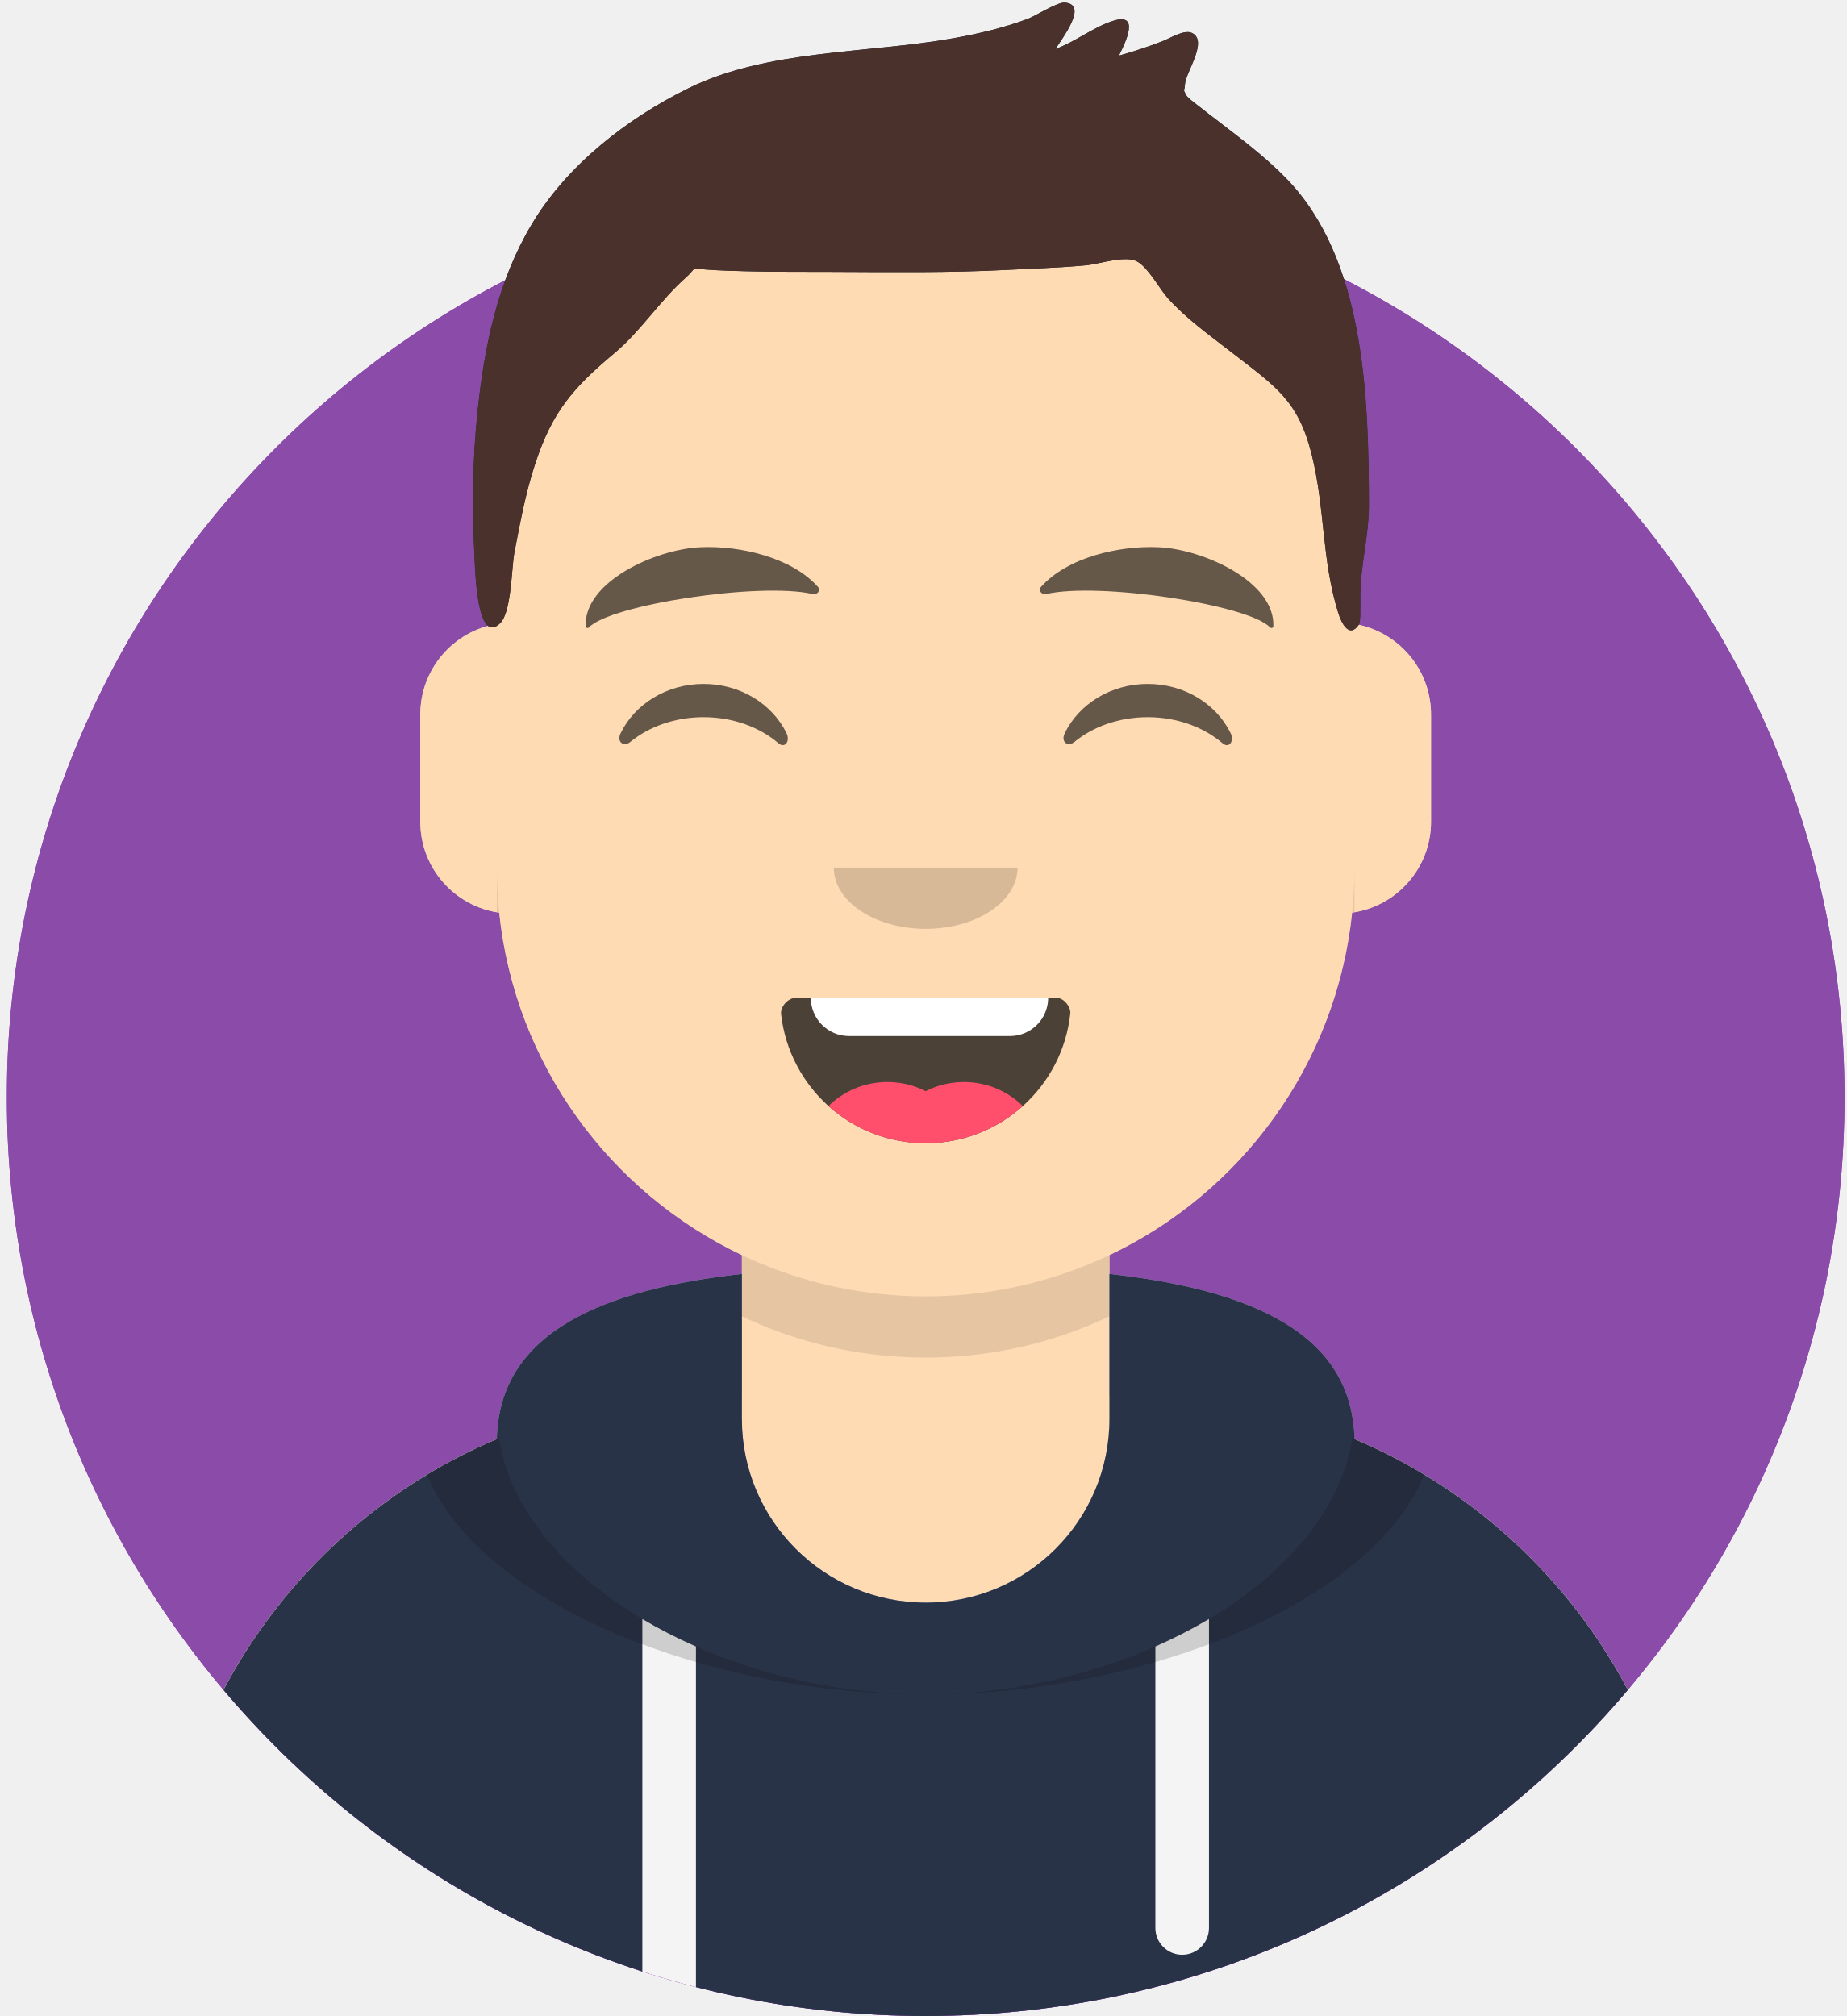
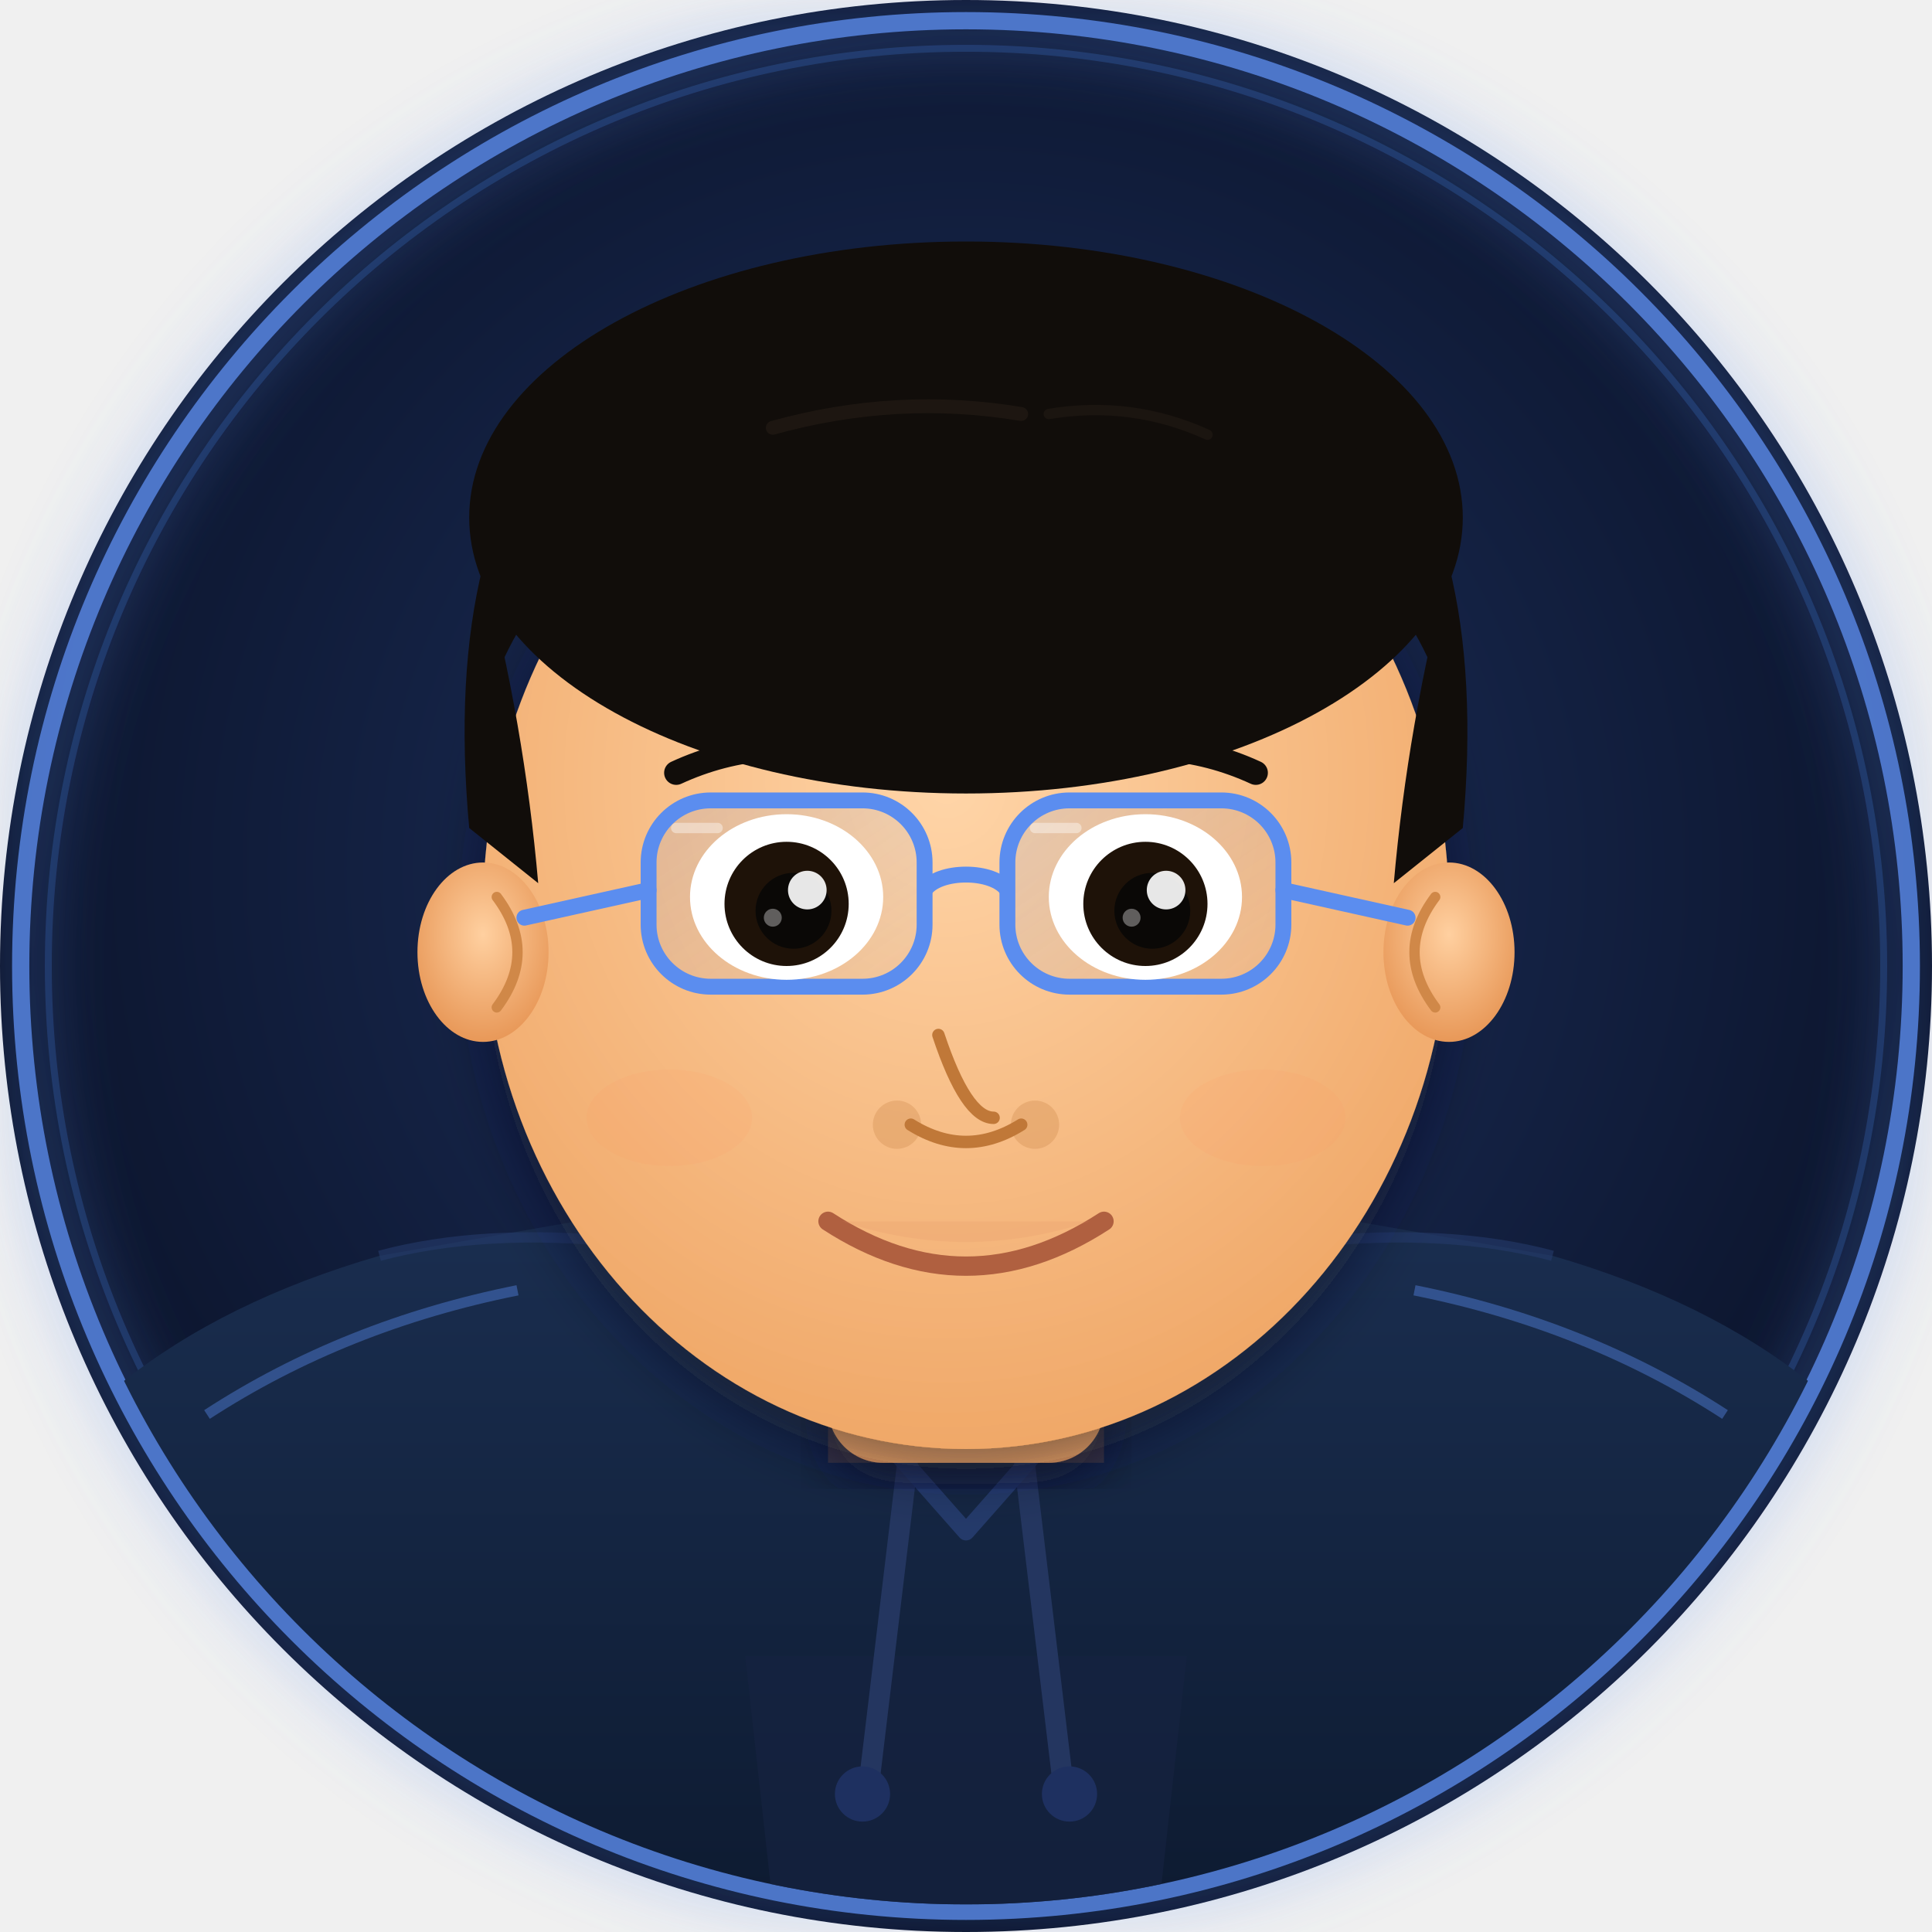
- <svg xmlns="http://www.w3.org/2000/svg" xmlns:xlink="http://www.w3.org/1999/xlink" width="217px" height="237px" viewBox="0 0 217 237" version="1.1">
+ <svg xmlns="http://www.w3.org/2000/svg" width="280" height="280" viewBox="0 0 280 280">
  <defs>
-     <circle id="path-1" cx="108" cy="108" r="108" />
-     <path d="M-3.19744231e-14,144 L-3.19744231e-14,-1.42108547e-14 L237.6,-1.42108547e-14 L237.6,144 L226.8,144 C226.8,203.647 178.447,252 118.8,252 C59.153,252 10.8,203.647 10.8,144 L10.8,144 L-3.19744231e-14,144 Z" id="path-3" />
-     <path d="M90,0 C117.835,-5.11323436e-15 140.4,22.565 140.4,50.4 L140.401,55.949 C145.508,56.807 149.4,61.249 149.4,66.6 L149.4,79.2 C149.4,84.647 145.367,89.152 140.125,89.893 C138.265,107.718 127.114,122.78 111.601,130.149 L111.6,146.7 L115.2,146.7 C150.988,146.7 180,175.712 180,211.5 L180,219.6 L0,219.6 L0,211.5 C-4.38277231e-15,175.712 29.012,146.7 64.8,146.7 L68.4,146.7 L68.4,130.15 C52.886,122.78 41.735,107.718 39.875,89.893 C34.633,89.152 30.6,84.647 30.6,79.2 L30.6,66.6 C30.6,61.249 34.492,56.806 39.6,55.949 L39.6,50.4 C39.6,22.565 62.165,5.11323436e-15 90,0 Z" id="path-5" />
-     <path d="M140.401,11.764 C156.691,13.587 169.2,18.597 169.2,31.569 L169.194,31.18 C192.467,41.01 208.8,64.047 208.8,90.9 L208.8,99 L28.8,99 L28.8,90.9 C28.8,64.047 45.133,41.01 68.406,31.18 C68.653,18.496 81.073,13.568 97.2,11.764 L97.2,28.8 C97.2,40.729 106.871,50.4 118.8,50.4 C130.729,50.4 140.4,40.729 140.4,28.8 L140.4,28.8 Z" id="path-7" />
-     <path d="M31.606,13.615 C32.558,22.158 39.803,28.8 48.6,28.8 C57.424,28.8 64.687,22.117 65.603,13.536 C65.676,12.845 64.905,11.7 63.938,11.7 C50.534,11.7 40.264,11.7 33.378,11.7 C32.406,11.7 31.511,12.761 31.606,13.615 Z" id="path-9" />
-     <rect id="path-11" x="0" y="0" width="237.6" height="252" />
-     <path d="M118.135,20.928 C115.651,18.39 112.767,16.236 109.962,14.076 C109.343,13.6 108.715,13.135 108.109,12.641 C107.972,12.528 106.563,11.519 106.394,11.148 C105.988,10.254 106.224,10.95 106.28,9.884 C106.35,8.535 109.1,4.727 107.048,3.854 C106.146,3.47 104.536,4.492 103.67,4.83 C101.977,5.49 100.263,6.054 98.512,6.54 C99.351,4.869 100.95,1.524 97.944,2.419 C95.603,3.116 93.421,4.91 91.068,5.753 C91.847,4.477 94.96,0.523 92.147,0.302 C91.271,0.233 88.724,1.875 87.782,2.226 C84.959,3.275 82.075,3.953 79.111,4.487 C69.033,6.304 57.248,5.786 47.923,10.374 C40.735,13.911 33.636,19.4 29.484,26.389 C25.481,33.125 23.984,40.498 23.146,48.217 C22.532,53.882 22.482,59.738 22.769,65.424 C22.863,67.287 23.073,75.874 25.779,73.273 C27.127,71.978 27.117,66.745 27.457,64.974 C28.133,61.451 28.783,57.911 29.91,54.5 C31.895,48.49 34.238,45.687 39.184,41.547 C42.359,38.89 44.588,35.3 47.625,32.62 C48.99,31.416 47.949,31.542 50.143,31.7 C51.616,31.806 53.097,31.846 54.574,31.885 C57.99,31.974 61.412,31.951 64.829,31.963 C71.711,31.988 78.561,32.085 85.437,31.725 C88.492,31.565 91.556,31.478 94.603,31.195 C96.306,31.038 99.326,29.947 100.728,30.78 C102.01,31.543 103.342,34.034 104.263,35.054 C106.438,37.464 109.032,39.305 111.576,41.282 C116.881,45.403 119.559,46.98 121.17,53.421 C122.775,59.838 122.325,65.791 124.312,72.106 C124.662,73.217 125.586,75.13 126.726,73.415 C126.937,73.096 126.883,71.345 126.883,70.337 C126.883,66.27 127.913,63.218 127.9,59.123 C127.849,46.674 127.447,30.442 118.135,20.928 Z" id="path-13" />
+     <radialGradient id="bgGrad" cx="50%" cy="45%" r="55%">
+       <stop offset="0%" stop-color="#1e3260" />
+       <stop offset="100%" stop-color="#0a1228" />
+     </radialGradient>
+     <radialGradient id="faceGrad" cx="48%" cy="38%" r="62%">
+       <stop offset="0%" stop-color="#FFD5A8" />
+       <stop offset="100%" stop-color="#F0A868" />
+     </radialGradient>
+     <radialGradient id="faceGrad2" cx="50%" cy="40%" r="60%">
+       <stop offset="0%" stop-color="#FFD0A0" />
+       <stop offset="100%" stop-color="#E89858" />
+     </radialGradient>
+     <filter id="glow" x="-30%" y="-30%" width="160%" height="160%">
+       <feGaussianBlur stdDeviation="5" result="blur" />
+       <feMerge>
+         <feMergeNode in="blur" />
+         <feMergeNode in="SourceGraphic" />
+       </feMerge>
+     </filter>
+     <filter id="softShadow" x="-10%" y="-10%" width="120%" height="120%">
+       <feDropShadow dx="0" dy="3" stdDeviation="4" flood-color="#0a1228" flood-opacity="0.5" />
+     </filter>
+     <clipPath id="circleClip">
+       <circle cx="140" cy="140" r="136" />
+     </clipPath>
+     <linearGradient id="shirtGrad" x1="0%" y1="0%" x2="0%" y2="100%">
+       <stop offset="0%" stop-color="#1a2e50" />
+       <stop offset="100%" stop-color="#0d1a30" />
+     </linearGradient>
+     <linearGradient id="glassGrad" x1="0%" y1="0%" x2="100%" y2="100%">
+       <stop offset="0%" stop-color="#5b8def" stop-opacity="0.15" />
+       <stop offset="100%" stop-color="#7ba8f5" stop-opacity="0.05" />
+     </linearGradient>
  </defs>
-   <g id="Website" stroke="none" stroke-width="1" fill="none" fill-rule="evenodd">
-     <g id="mf-avatar" transform="translate(-10, -15)">
-       <g id="Circle" transform="translate(10.8, 36)">
-         <mask id="mask-2" fill="white">
-           <use xlink:href="#path-1" />
-         </mask>
-         <use id="Circle-Background" fill="#972dc2" xlink:href="#path-1" />
-         <g id="🖍-Circle-Color" mask="url(#mask-2)" fill="#8a4ca8">
-           <rect id="🖍Color" x="0" y="0" width="216.445" height="216" />
-         </g>
-       </g>
-       <mask id="mask-4" fill="white">
-         <use xlink:href="#path-3" />
-       </mask>
-       <g id="Mask" />
-       <g id="Avataaar" mask="url(#mask-4)">
-         <g id="Body" transform="translate(28.8, 32.4)">
-           <mask id="mask-6" fill="white">
-             <use xlink:href="#path-5" />
-           </mask>
-           <use fill="#D0C6AC" xlink:href="#path-5" />
-           <g id="Skin/👶🏻-05-Pale" mask="url(#mask-6)" fill="#FFDBB4">
-             <g transform="translate(-28.8, 0)" id="Color">
-               <rect x="0" y="0" width="238.384" height="220.355" />
-             </g>
-           </g>
-           <path d="M39.6,84.6 C39.6,112.435 62.165,135 90,135 C117.835,135 140.4,112.435 140.4,84.6 L140.4,84.6 L140.4,91.8 C140.4,119.635 117.835,142.2 90,142.2 C62.165,142.2 39.6,119.635 39.6,91.8 Z" id="Neck-Shadow" fill-opacity="0.1" fill="#000000" mask="url(#mask-6)" />
-         </g>
-         <g id="Clothing/Hoodie" transform="translate(0, 153)">
-           <mask id="mask-8" fill="white">
-             <use xlink:href="#path-7" />
-           </mask>
-           <use id="Hoodie" fill="#B7C1DB" fill-rule="evenodd" xlink:href="#path-7" />
-           <g id="Color/Palette/Slate" mask="url(#mask-8)" fill="#293347" fill-rule="evenodd">
-             <rect id="🖍Color" x="0" y="0" width="238.491" height="99" />
-           </g>
-           <path d="M91.8,55.565 L91.8,99 L85.5,99 L85.499,52.335 C87.483,53.514 89.592,54.594 91.8,55.565 Z M152.101,52.334 L152.1,88.65 C152.1,90.39 150.69,91.8 148.95,91.8 C147.21,91.8 145.8,90.39 145.8,88.65 L145.801,55.565 C148.009,54.594 150.118,53.513 152.101,52.334 Z" id="Straps" fill="#F4F4F4" fill-rule="evenodd" mask="url(#mask-8)" />
-           <path d="M155.733,11.451 C169.28,14.013 178.65,19.118 178.65,29.077 C178.65,46.818 148.916,61.2 118.8,61.2 C88.684,61.2 58.95,46.818 58.95,29.077 C58.95,19.118 68.32,14.013 81.867,11.451 C73.689,14.466 68.4,19.534 68.4,27.969 C68.4,46.322 93.439,61.2 118.8,61.2 C144.161,61.2 169.2,46.322 169.2,27.969 C169.2,19.71 164.13,14.679 156.241,11.642 Z" id="Shadow" fill-opacity="0.16" fill="#000000" fill-rule="evenodd" mask="url(#mask-8)" />
-         </g>
-         <g id="Face" transform="translate(68.4, 73.8)">
-           <g id="Mouth/Smile" transform="translate(1.8, 46.8)">
-             <mask id="mask-10" fill="white">
-               <use xlink:href="#path-9" />
-             </mask>
-             <use id="Mouth" fill-opacity="0.7" fill="#000000" fill-rule="evenodd" xlink:href="#path-9" />
-             <path d="M39.6,1.8 L58.5,1.8 C60.985,1.8 63,3.815 63,6.3 L63,11.7 C63,14.185 60.985,16.2 58.5,16.2 L39.6,16.2 C37.115,16.2 35.1,14.185 35.1,11.7 L35.1,6.3 C35.1,3.815 37.115,1.8 39.6,1.8 Z" id="Teeth" fill="#FFFFFF" fill-rule="evenodd" mask="url(#mask-10)" />
-             <g id="Tongue" stroke-width="1" fill-rule="evenodd" mask="url(#mask-10)" fill="#FF4F6D">
-               <g transform="translate(34.2, 21.6)">
-                 <circle cx="9.9" cy="9.9" r="9.9" />
-                 <circle cx="18.9" cy="9.9" r="9.9" />
-               </g>
-             </g>
-           </g>
-           <g id="Nose/Default" transform="translate(25.2, 36)" fill="#000000" fill-opacity="0.16">
-             <path d="M14.4,7.2 C14.4,11.176 19.235,14.4 25.2,14.4 L25.2,14.4 C31.165,14.4 36,11.176 36,7.2" id="Nose" />
-           </g>
-           <g id="Eyes/Happy-😁" transform="translate(0, 7.2)" fill="#000000" fill-opacity="0.6">
-             <path d="M14.544,20.203 C16.206,16.784 19.948,14.4 24.298,14.4 C28.632,14.4 32.363,16.767 34.034,20.166 C34.53,21.176 33.824,22.003 33.112,21.39 C30.906,19.494 27.773,18.309 24.298,18.309 C20.931,18.309 17.886,19.421 15.694,21.214 C14.892,21.87 14.058,21.203 14.544,20.203 Z" id="Squint" />
-             <path d="M66.744,20.203 C68.406,16.784 72.148,14.4 76.498,14.4 C80.832,14.4 84.563,16.767 86.234,20.166 C86.73,21.176 86.024,22.003 85.312,21.39 C83.106,19.494 79.973,18.309 76.498,18.309 C73.131,18.309 70.086,19.421 67.894,21.214 C67.092,21.87 66.258,21.203 66.744,20.203 Z" id="Squint" />
-           </g>
-           <g id="Eyebrow/Natural/Default-Natural" fill="#000000" fill-opacity="0.6">
-             <path d="M23.435,5.589 C18.25,6.285 10.164,10.805 10.84,16.036 C10.862,16.207 11.121,16.261 11.233,16.118 C13.471,13.248 30.774,9.033 37.075,9.913 C37.652,9.994 38.032,9.399 37.639,9.027 C34.269,5.845 28.08,4.961 23.435,5.589" id="Eyebrow" transform="translate(24.3, 10.8) rotate(5) translate(-24.3, -10.8) " />
-             <path d="M76.535,5.589 C71.35,6.285 63.264,10.805 63.94,16.036 C63.962,16.207 64.221,16.261 64.333,16.118 C66.571,13.248 83.874,9.033 90.175,9.913 C90.752,9.994 91.132,9.399 90.739,9.027 C87.369,5.845 81.18,4.961 76.535,5.589" id="Eyebrow" transform="translate(77.4, 10.8) scale(-1, 1) rotate(5) translate(-77.4, -10.8) " />
-           </g>
-         </g>
-         <g id="Top">
-           <mask id="mask-12" fill="white">
-             <use xlink:href="#path-11" />
-           </mask>
-           <g id="Mask" />
-           <g mask="url(#mask-12)">
-             <g transform="translate(43, 15)">
-               <mask id="mask-14" fill="white">
-                 <use xlink:href="#path-13" />
-               </mask>
-               <use id="Short-Hair" stroke="none" fill="#1F3140" fill-rule="evenodd" xlink:href="#path-13" />
-               <g id="Color/Hair/Brown-Dark" stroke="none" fill="none" mask="url(#mask-14)" fill-rule="evenodd">
-                 <g transform="translate(-43.1, -15)" fill="#4A312C" id="Color">
-                   <rect x="0" y="0" width="239.107" height="252.406" />
-                 </g>
-               </g>
-             </g>
-           </g>
-         </g>
-       </g>
-     </g>
+   <circle cx="140" cy="140" r="140" fill="url(#bgGrad)" />
+   <circle cx="140" cy="140" r="137" fill="none" stroke="#5b8def" stroke-width="2.5" opacity="0.8" filter="url(#glow)" />
+   <circle cx="140" cy="140" r="133" fill="none" stroke="#3a6cc0" stroke-width="1" opacity="0.3" />
+   <g clip-path="url(#circleClip)">
+     <path d="M-5,280 L-5,230 Q10,195 55,182 L95,175 L140,205 L185,175 L225,182 Q270,195 285,230 L285,280 Z" fill="url(#shirtGrad)" />
+     <path d="M108,240 L172,240 L168,276 L112,276 Z" fill="#162240" opacity="0.7" />
+     <line x1="132" y1="208" x2="126" y2="258" stroke="#243660" stroke-width="3" stroke-linecap="round" />
+     <line x1="148" y1="208" x2="154" y2="258" stroke="#243660" stroke-width="3" stroke-linecap="round" />
+     <circle cx="125" cy="260" r="4" fill="#1e3060" />
+     <circle cx="155" cy="260" r="4" fill="#1e3060" />
+     <path d="M125,205 L140,222 L155,205" fill="none" stroke="#243a6a" stroke-width="2.5" stroke-linecap="round" stroke-linejoin="round" />
+     <path d="M55,182 Q70,178 90,180" stroke="#243a6a" stroke-width="1.5" fill="none" opacity="0.6" />
+     <path d="M225,182 Q210,178 190,180" stroke="#243a6a" stroke-width="1.5" fill="none" opacity="0.6" />
+     <path d="M30,205 Q50,192 75,187" stroke="#5b8def" stroke-width="1.5" fill="none" opacity="0.4" />
+     <path d="M250,205 Q230,192 205,187" stroke="#5b8def" stroke-width="1.5" fill="none" opacity="0.4" />
+     <rect x="120" y="174" width="40" height="38" rx="8" fill="url(#faceGrad)" filter="url(#softShadow)" />
+     <rect x="120" y="195" width="40" height="17" rx="0" fill="#D08040" opacity="0.18" />
+     <ellipse cx="140" cy="132" rx="70" ry="78" fill="url(#faceGrad)" filter="url(#softShadow)" />
+     <ellipse cx="70" cy="138" rx="9.5" ry="13" fill="url(#faceGrad2)" />
+     <path d="M72,130 Q78,138 72,146" stroke="#D08848" stroke-width="1.5" fill="none" stroke-linecap="round" />
+     <ellipse cx="210" cy="138" rx="9.5" ry="13" fill="url(#faceGrad2)" />
+     <path d="M208,130 Q202,138 208,146" stroke="#D08848" stroke-width="1.5" fill="none" stroke-linecap="round" />
+     <ellipse cx="140" cy="75" rx="72" ry="40" fill="#110d0a" />
+     <path d="M68,120 Q68,68 140,58 Q212,68 212,120 L212,96 Q210,52 140,50 Q70,52 68,96 Z" fill="#110d0a" />
+     <path d="M68,120 Q66,98 70,82 Q76,105 78,128 Z" fill="#110d0a" />
+     <path d="M212,120 Q214,98 210,82 Q204,105 202,128 Z" fill="#110d0a" />
+     <path d="M112,62 Q130,57 148,60" stroke="#2a2018" stroke-width="2" fill="none" opacity="0.5" stroke-linecap="round" />
+     <path d="M152,60 Q164,58 175,63" stroke="#2a2018" stroke-width="1.5" fill="none" opacity="0.4" stroke-linecap="round" />
+     <path d="M98,112 Q111,106 126,110" stroke="#110d0a" stroke-width="3.5" fill="none" stroke-linecap="round" />
+     <path d="M154,110 Q169,106 182,112" stroke="#110d0a" stroke-width="3.5" fill="none" stroke-linecap="round" />
+     <rect x="94" y="116" width="40" height="27" rx="9" fill="url(#glassGrad)" stroke="#5b8def" stroke-width="2.3" />
+     <rect x="146" y="116" width="40" height="27" rx="9" fill="url(#glassGrad)" stroke="#5b8def" stroke-width="2.3" />
+     <path d="M134,129 C136,126 144,126 146,129" stroke="#5b8def" stroke-width="2.3" fill="none" />
+     <path d="M94,129 L76,133" stroke="#5b8def" stroke-width="2.3" stroke-linecap="round" />
+     <path d="M186,129 L204,133" stroke="#5b8def" stroke-width="2.3" stroke-linecap="round" />
+     <path d="M98,120 L104,120" stroke="white" stroke-width="1.5" opacity="0.4" stroke-linecap="round" />
+     <path d="M150,120 L156,120" stroke="white" stroke-width="1.5" opacity="0.4" stroke-linecap="round" />
+     <ellipse cx="114" cy="130" rx="14" ry="12" fill="white" />
+     <ellipse cx="166" cy="130" rx="14" ry="12" fill="white" />
+     <circle cx="114" cy="131" r="9" fill="#1e1208" />
+     <circle cx="166" cy="131" r="9" fill="#1e1208" />
+     <circle cx="115" cy="132" r="5.5" fill="#0a0806" />
+     <circle cx="167" cy="132" r="5.5" fill="#0a0806" />
+     <circle cx="117" cy="129" r="2.8" fill="white" opacity="0.9" />
+     <circle cx="169" cy="129" r="2.8" fill="white" opacity="0.9" />
+     <circle cx="112" cy="133" r="1.3" fill="white" opacity="0.35" />
+     <circle cx="164" cy="133" r="1.3" fill="white" opacity="0.35" />
+     <path d="M136,150 Q140,162 144,162" stroke="#C07838" stroke-width="1.8" fill="none" stroke-linecap="round" />
+     <path d="M132,163 Q140,168 148,163" stroke="#C07838" stroke-width="1.8" fill="none" stroke-linecap="round" />
+     <circle cx="130" cy="163" r="3.5" fill="#C07838" opacity="0.25" />
+     <circle cx="150" cy="163" r="3.5" fill="#C07838" opacity="0.25" />
+     <path d="M120,177 Q140,190 160,177" stroke="#B06040" stroke-width="2.8" fill="none" stroke-linecap="round" />
+     <path d="M122,177 Q140,183 158,177" fill="#E08860" opacity="0.15" />
+     <ellipse cx="97" cy="162" rx="12" ry="7" fill="#FF9060" opacity="0.1" />
+     <ellipse cx="183" cy="162" rx="12" ry="7" fill="#FF9060" opacity="0.1" />
  </g>
</svg>
